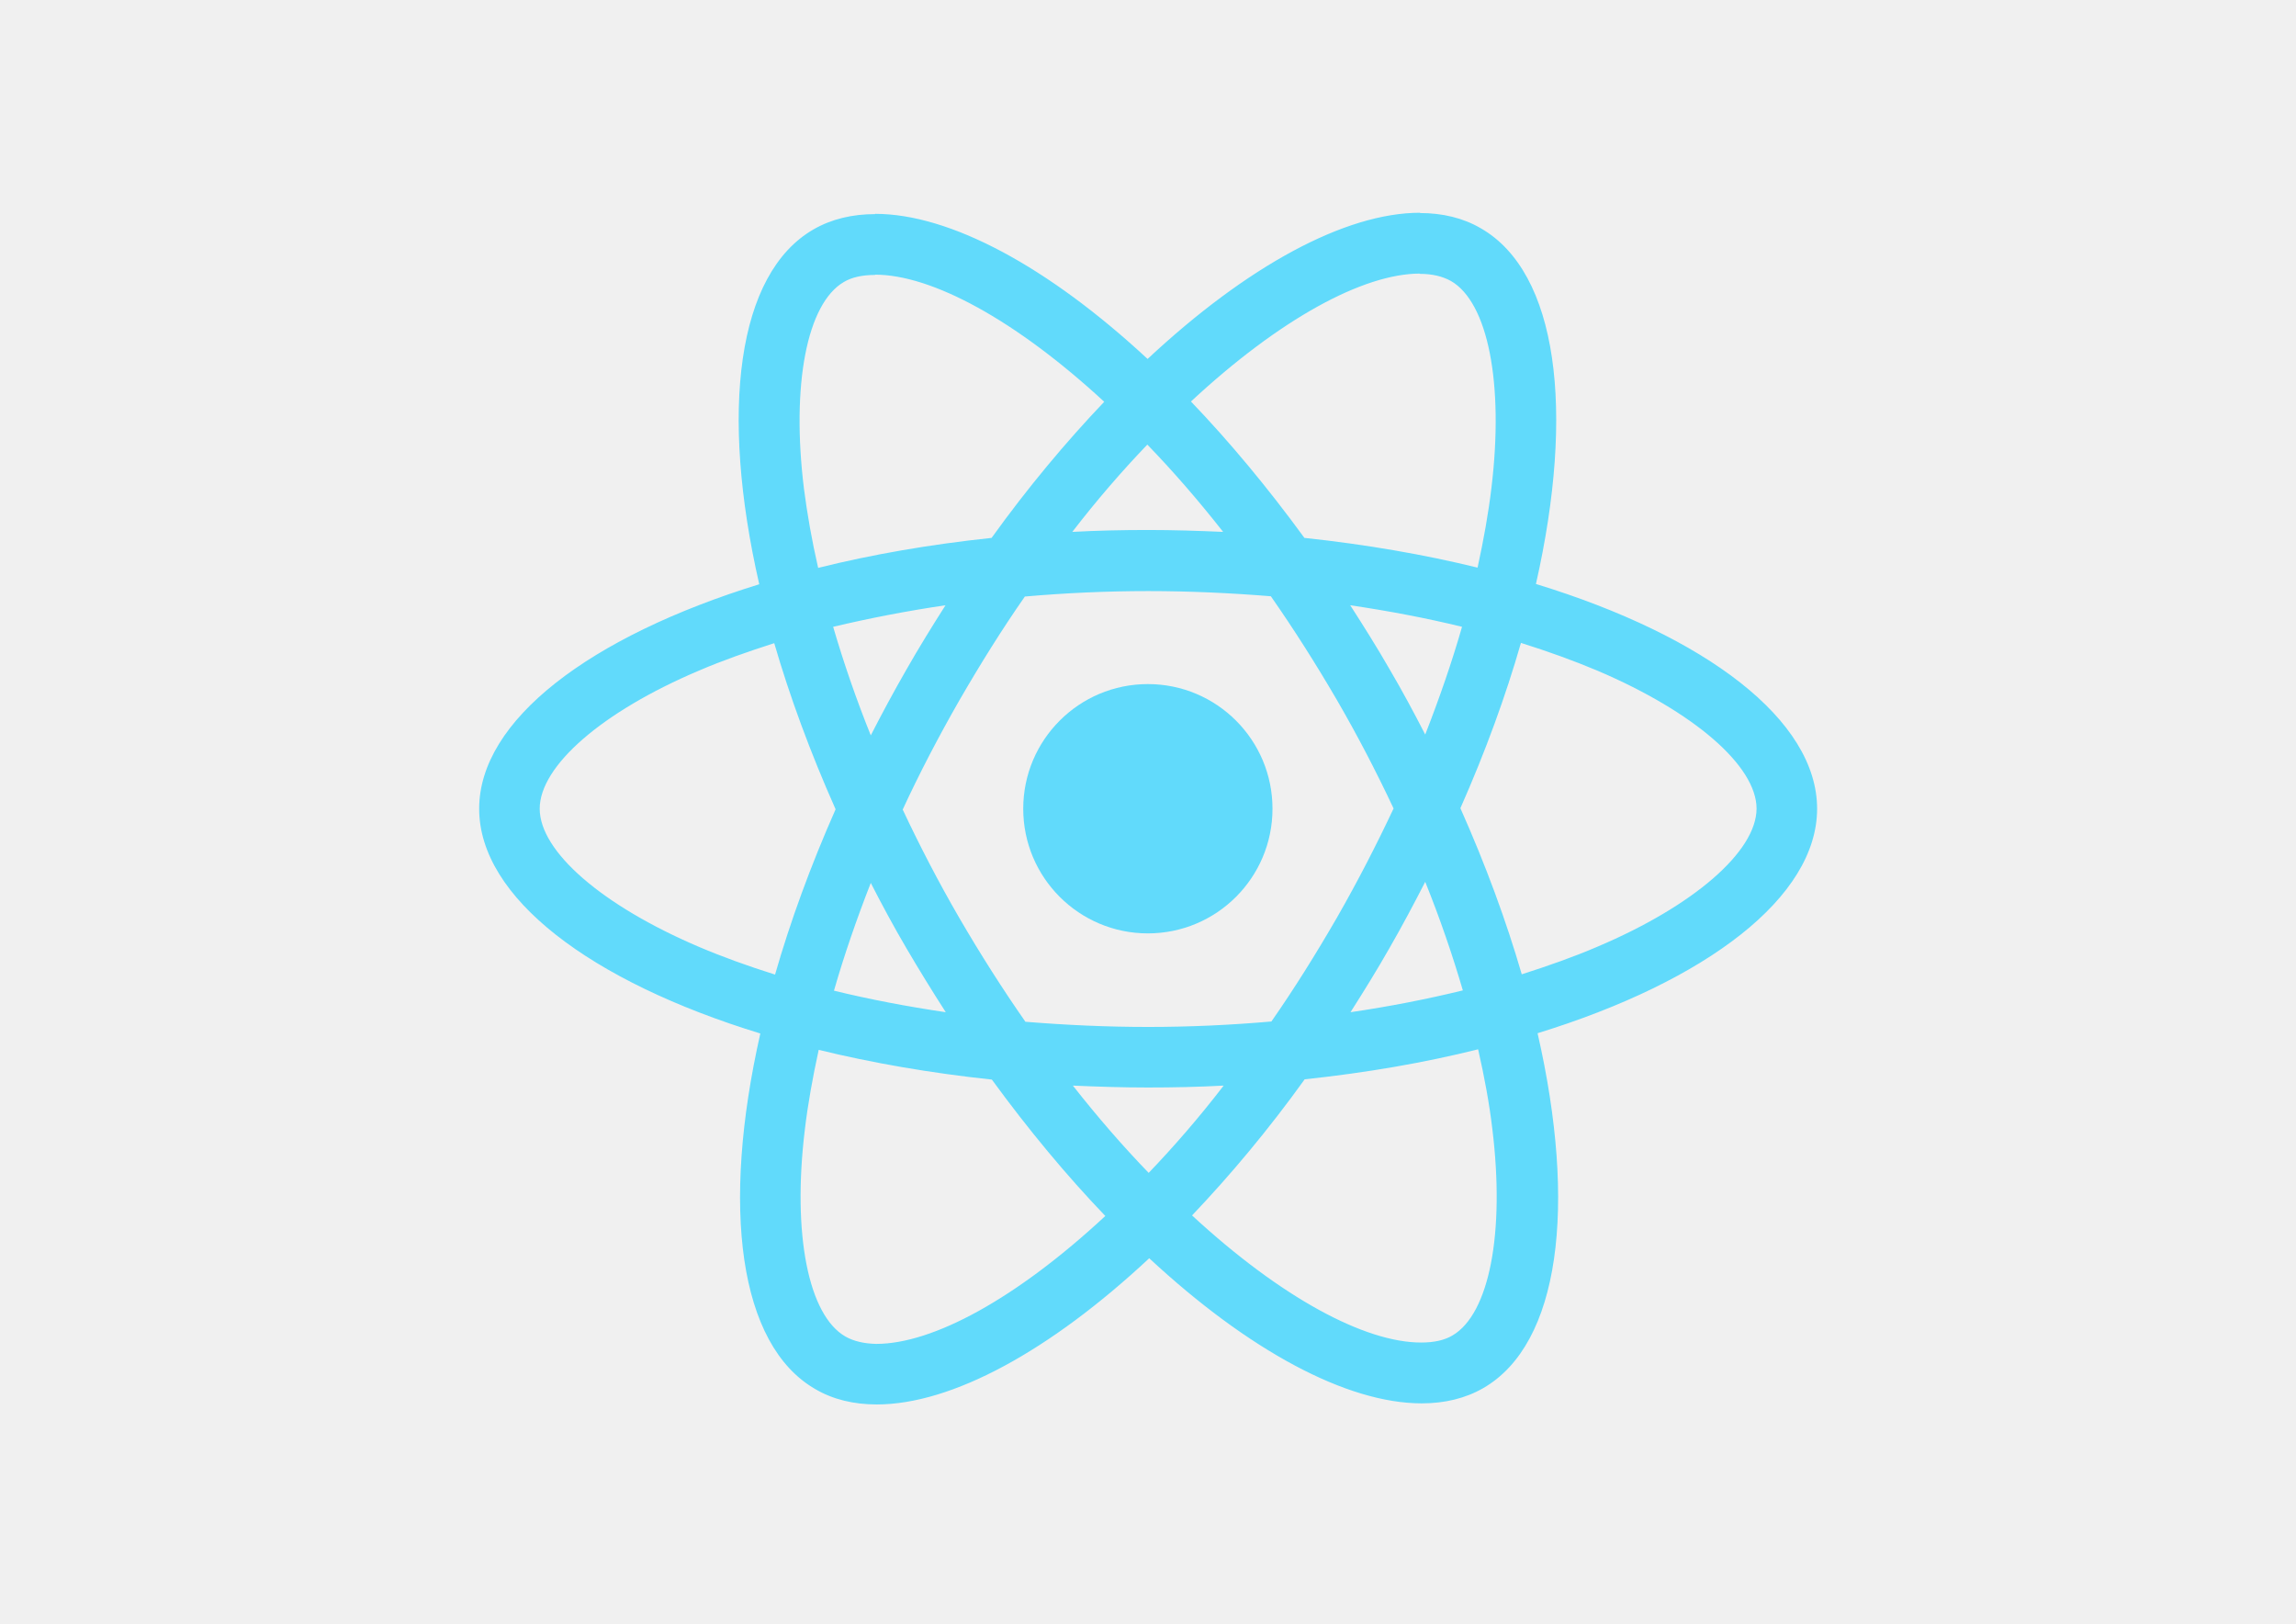
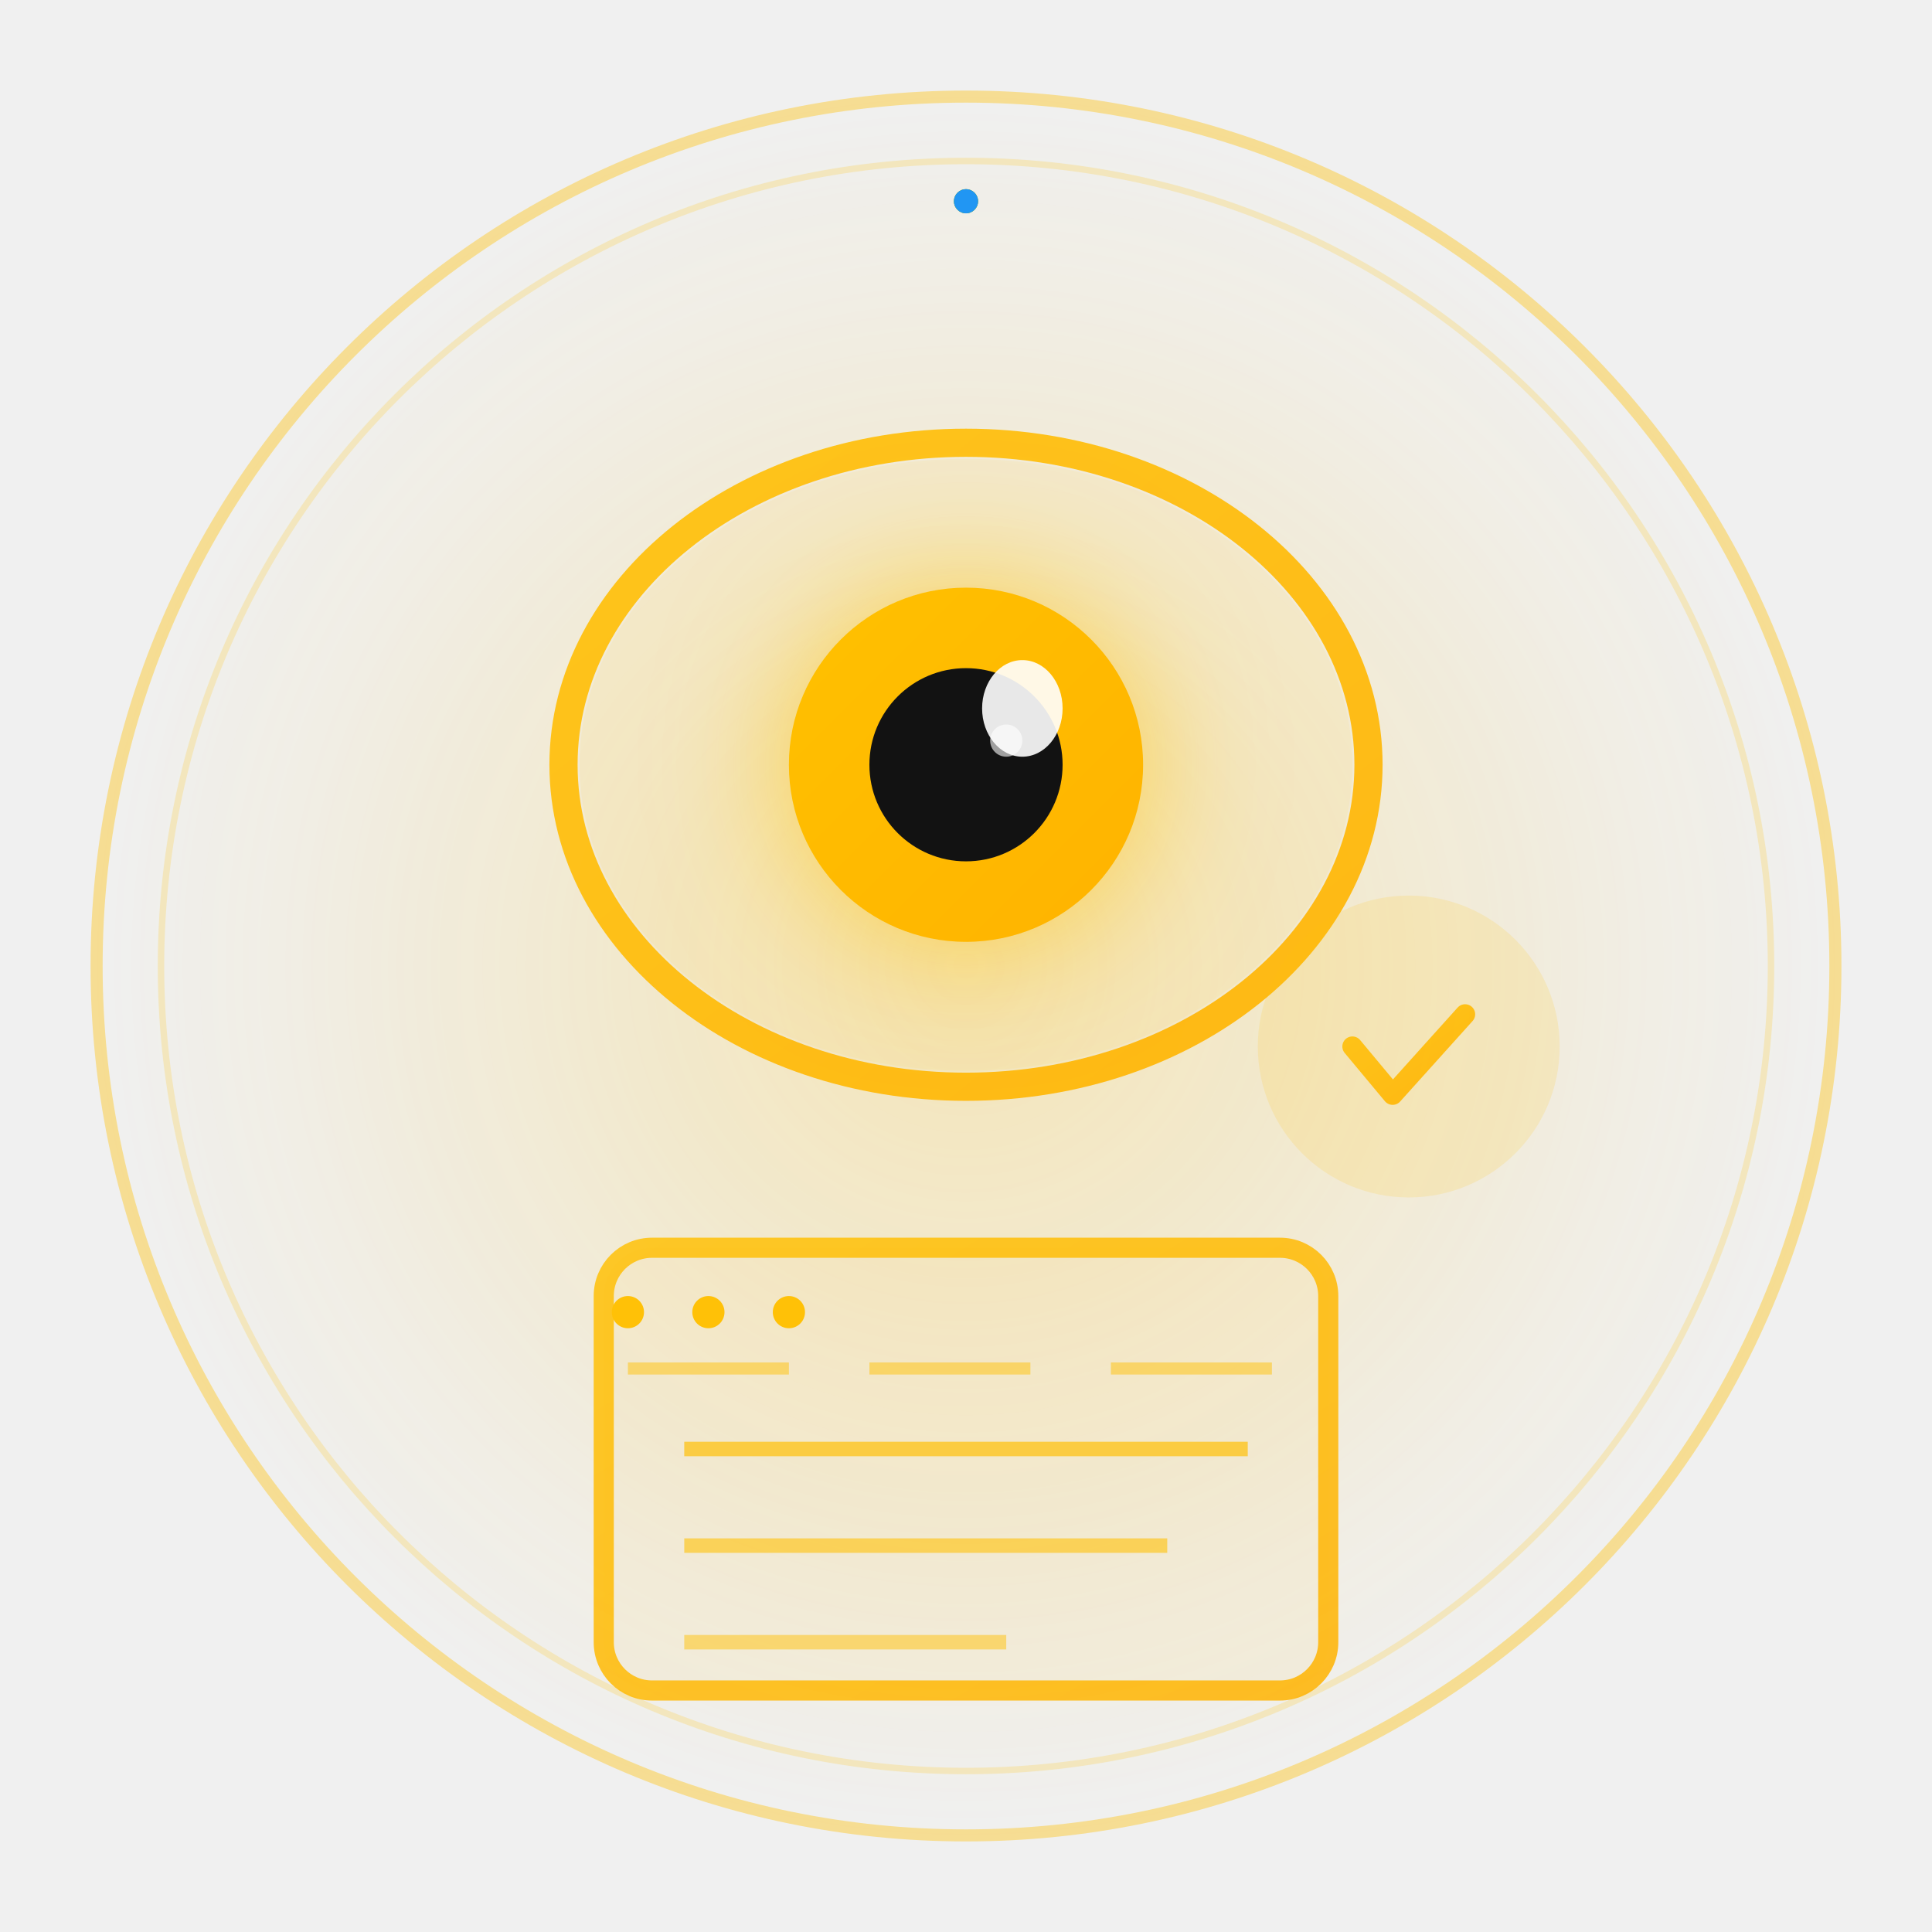
- <svg xmlns="http://www.w3.org/2000/svg" viewBox="0 0 841.9 595.3">
-   <g fill="#61DAFB">
-     <path d="M666.3 296.5c0-32.5-40.7-63.3-103.1-82.4 14.4-63.6 8-114.2-20.2-130.4-6.5-3.8-14.1-5.6-22.4-5.6v22.3c4.6 0 8.3.9 11.4 2.6 13.6 7.8 19.5 37.5 14.9 75.7-1.1 9.4-2.9 19.3-5.1 29.4-19.6-4.8-41-8.5-63.5-10.9-13.5-18.5-27.5-35.3-41.6-50 32.6-30.3 63.2-46.9 84-46.9V78c-27.5 0-63.5 19.6-99.9 53.6-36.4-33.8-72.4-53.2-99.9-53.2v22.3c20.7 0 51.4 16.5 84 46.6-14 14.7-28 31.4-41.3 49.9-22.6 2.4-44 6.1-63.6 11-2.3-10-4-19.7-5.2-29-4.7-38.2 1.1-67.9 14.6-75.8 3-1.8 6.9-2.6 11.5-2.6V78.5c-8.4 0-16 1.8-22.6 5.6-28.1 16.2-34.4 66.7-19.9 130.1-62.2 19.2-102.7 49.9-102.7 82.3 0 32.5 40.7 63.3 103.1 82.4-14.4 63.6-8 114.2 20.2 130.4 6.5 3.8 14.1 5.6 22.5 5.6 27.5 0 63.5-19.6 99.9-53.6 36.4 33.8 72.4 53.2 99.9 53.2 8.4 0 16-1.8 22.6-5.6 28.1-16.2 34.4-66.7 19.9-130.1 62-19.1 102.5-49.9 102.5-82.3zm-130.2-66.7c-3.7 12.9-8.3 26.2-13.5 39.5-4.1-8-8.4-16-13.1-24-4.6-8-9.5-15.8-14.4-23.4 14.2 2.1 27.9 4.7 41 7.9zm-45.8 106.5c-7.8 13.5-15.8 26.3-24.1 38.2-14.9 1.3-30 2-45.2 2-15.1 0-30.2-.7-45-1.9-8.3-11.9-16.4-24.6-24.2-38-7.6-13.1-14.5-26.4-20.8-39.8 6.2-13.4 13.2-26.8 20.7-39.9 7.8-13.5 15.8-26.3 24.1-38.2 14.9-1.3 30-2 45.2-2 15.1 0 30.2.7 45 1.9 8.3 11.9 16.4 24.6 24.2 38 7.6 13.1 14.5 26.4 20.8 39.8-6.3 13.4-13.2 26.8-20.7 39.9zm32.3-13c5.4 13.4 10 26.8 13.8 39.8-13.1 3.2-26.9 5.9-41.2 8 4.9-7.7 9.8-15.6 14.4-23.7 4.6-8 8.9-16.1 13-24.1zM421.2 430c-9.3-9.6-18.6-20.3-27.8-32 9 .4 18.2.7 27.5.7 9.4 0 18.7-.2 27.8-.7-9 11.7-18.3 22.4-27.5 32zm-74.4-58.9c-14.2-2.1-27.9-4.7-41-7.9 3.7-12.9 8.3-26.2 13.5-39.5 4.1 8 8.4 16 13.1 24 4.7 8 9.5 15.8 14.4 23.4zM420.7 163c9.3 9.6 18.6 20.3 27.8 32-9-.4-18.2-.7-27.5-.7-9.4 0-18.7.2-27.8.7 9-11.7 18.3-22.4 27.5-32zm-74 58.9c-4.9 7.7-9.8 15.6-14.4 23.7-4.6 8-8.9 16-13 24-5.4-13.4-10-26.8-13.8-39.8 13.1-3.1 26.9-5.8 41.2-7.9zm-90.5 125.2c-35.4-15.1-58.3-34.9-58.3-50.6 0-15.7 22.9-35.6 58.3-50.6 8.6-3.7 18-7 27.7-10.1 5.7 19.6 13.2 40 22.5 60.9-9.2 20.8-16.6 41.1-22.2 60.6-9.9-3.1-19.3-6.5-28-10.2zM310 490c-13.6-7.8-19.5-37.5-14.9-75.7 1.1-9.4 2.9-19.3 5.1-29.4 19.6 4.8 41 8.5 63.5 10.9 13.5 18.5 27.5 35.3 41.6 50-32.6 30.3-63.2 46.9-84 46.9-4.5-.1-8.3-1-11.3-2.7zm237.2-76.2c4.7 38.2-1.1 67.9-14.6 75.8-3 1.8-6.9 2.6-11.5 2.6-20.7 0-51.4-16.5-84-46.6 14-14.7 28-31.4 41.3-49.9 22.6-2.4 44-6.1 63.6-11 2.3 10.1 4.1 19.8 5.2 29.1zm38.5-66.7c-8.6 3.7-18 7-27.7 10.1-5.7-19.6-13.2-40-22.5-60.9 9.2-20.8 16.6-41.1 22.2-60.6 9.9 3.1 19.3 6.5 28.1 10.2 35.4 15.1 58.3 34.9 58.3 50.6-.1 15.7-23 35.6-58.4 50.6zM320.8 78.4z" />
-     <circle cx="420.9" cy="296.5" r="45.7" />
-     <path d="M520.5 78.1z" />
+ <svg xmlns="http://www.w3.org/2000/svg" viewBox="0 0 240 240">
+   <defs>
+     <style>
+       @keyframes scan {
+         0% { stroke-dashoffset: 100; }
+         50% { stroke-dashoffset: 0; }
+         100% { stroke-dashoffset: -100; }
+       }
+       
+       @keyframes float {
+         0%, 100% { transform: translateY(0px); }
+         50% { transform: translateY(-8px); }
+       }
+       
+       @keyframes pulse {
+         0%, 100% { opacity: 1; }
+         50% { opacity: 0.5; }
+       }
+       
+       @keyframes rotate {
+         0% { transform: rotate(0deg); }
+         100% { transform: rotate(360deg); }
+       }
+       
+       @keyframes glow {
+         0%, 100% { filter: drop-shadow(0 0 5px rgba(255, 193, 7, 0.3)); }
+         50% { filter: drop-shadow(0 0 15px rgba(255, 193, 7, 0.8)); }
+       }
+       
+       @keyframes shimmer {
+         0% { fill-opacity: 0.3; }
+         50% { fill-opacity: 1; }
+         100% { fill-opacity: 0.3; }
+       }
+       
+       .eye-outer { animation: pulse 3s ease-in-out infinite; }
+       .document { animation: float 4s ease-in-out infinite; }
+       .checkmark { animation: float 4s ease-in-out 0.5s infinite; }
+       .pulse-ring { animation: glow 2s ease-in-out infinite; }
+       .scan-line { animation: scan 3s linear infinite; }
+       .dot-1 { animation: shimmer 3s ease-in-out 0s infinite; }
+       .dot-2 { animation: shimmer 3s ease-in-out 0.6s infinite; }
+       .dot-3 { animation: shimmer 3s ease-in-out 1.2s infinite; }
+     </style>
+     <linearGradient id="goldGrad" x1="0%" y1="0%" x2="100%" y2="100%">
+       <stop offset="0%" style="stop-color:#FFC107;stop-opacity:1" />
+       <stop offset="100%" style="stop-color:#FFB300;stop-opacity:1" />
+     </linearGradient>
+     <radialGradient id="glowGrad" cx="50%" cy="50%" r="50%">
+       <stop offset="0%" style="stop-color:#FFC107;stop-opacity:0.4" />
+       <stop offset="100%" style="stop-color:#FFC107;stop-opacity:0" />
+     </radialGradient>
+   </defs>
+   <circle cx="120" cy="120" r="110" fill="url(#glowGrad)" opacity="0.6" />
+   <circle cx="120" cy="120" r="108" fill="none" stroke="#FFC107" stroke-width="1.5" opacity="0.4" class="pulse-ring" />
+   <circle cx="120" cy="120" r="100" fill="none" stroke="#FFC107" stroke-width="0.8" opacity="0.2" />
+   <g class="eye-outer">
+     <ellipse cx="120" cy="95" rx="50" ry="40" fill="none" stroke="url(#goldGrad)" stroke-width="3.5" opacity="0.9" />
+     <ellipse cx="120" cy="95" rx="48" ry="38" fill="#FFC107" opacity="0.08" />
+     <circle cx="120" cy="95" r="22" fill="url(#goldGrad)" filter="drop-shadow(0 0 8px rgba(255, 193, 7, 0.6))" />
+     <circle cx="120" cy="95" r="12" fill="#121212" />
+     <ellipse cx="127" cy="88" rx="5" ry="6" fill="#FFFFFF" opacity="0.9" />
+     <circle cx="125" cy="92" r="2" fill="#FFFFFF" opacity="0.6" />
+   </g>
+   <g class="document">
+     <rect x="75" y="155" width="90" height="55" rx="6" fill="none" stroke="url(#goldGrad)" stroke-width="2.5" opacity="0.85" />
+     <rect x="75" y="155" width="90" height="55" rx="6" fill="#FFC107" opacity="0.06" />
+     <line x1="78" y1="170" x2="162" y2="170" stroke="#FFC107" stroke-width="1.5" opacity="0.5" class="scan-line" stroke-dasharray="20,10" />
+     <line x1="85" y1="180" x2="155" y2="180" stroke="#FFC107" stroke-width="1.8" opacity="0.7" />
+     <line x1="85" y1="192" x2="145" y2="192" stroke="#FFC107" stroke-width="1.8" opacity="0.6" />
+     <line x1="85" y1="204" x2="125" y2="204" stroke="#FFC107" stroke-width="1.8" opacity="0.5" />
+     <circle cx="78" cy="163" r="2" fill="#FFC107" class="dot-1" />
+     <circle cx="88" cy="163" r="2" fill="#FFC107" class="dot-2" />
+     <circle cx="98" cy="163" r="2" fill="#FFC107" class="dot-3" />
+   </g>
+   <g class="checkmark">
+     <circle cx="175" cy="130" r="18" fill="#FFC107" opacity="0.15" stroke="#FFC107" stroke-width="1.5" />
+     <path d="M 168 130 L 173 136 L 182 126" stroke="url(#goldGrad)" stroke-width="2.5" fill="none" stroke-linecap="round" stroke-linejoin="round" opacity="0.9" />
+   </g>
+   <g transform="translate(120, 120)">
+     <circle cx="0" cy="-95" r="1.5" fill="#FFC107">
+       <animateTransform attributeName="transform" type="rotate" from="0 120 120" to="360 120 120" dur="15s" repeatCount="indefinite" />
+     </circle>
+     <circle cx="0" cy="-95" r="1.5" fill="#4CAF50" style="animation-delay: 120deg">
+       <animateTransform attributeName="transform" type="rotate" from="120 120 120" to="480 120 120" dur="15s" repeatCount="indefinite" />
+     </circle>
+     <circle cx="0" cy="-95" r="1.5" fill="#2196F3" style="animation-delay: 240deg">
+       <animateTransform attributeName="transform" type="rotate" from="240 120 120" to="600 120 120" dur="15s" repeatCount="indefinite" />
+     </circle>
  </g>
</svg>
